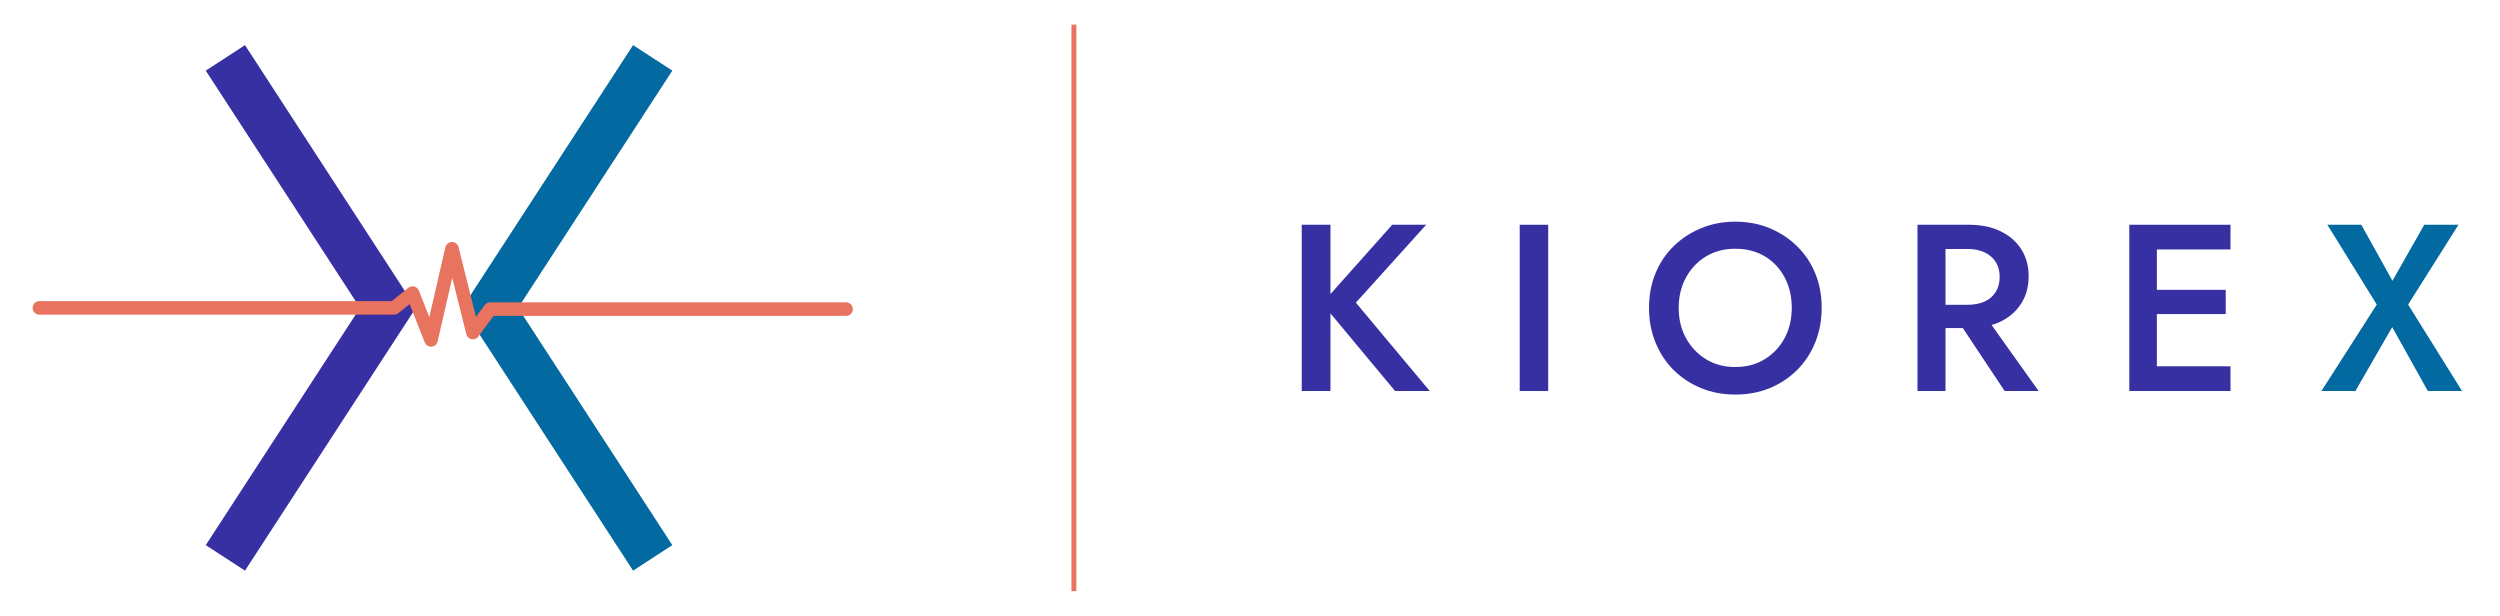
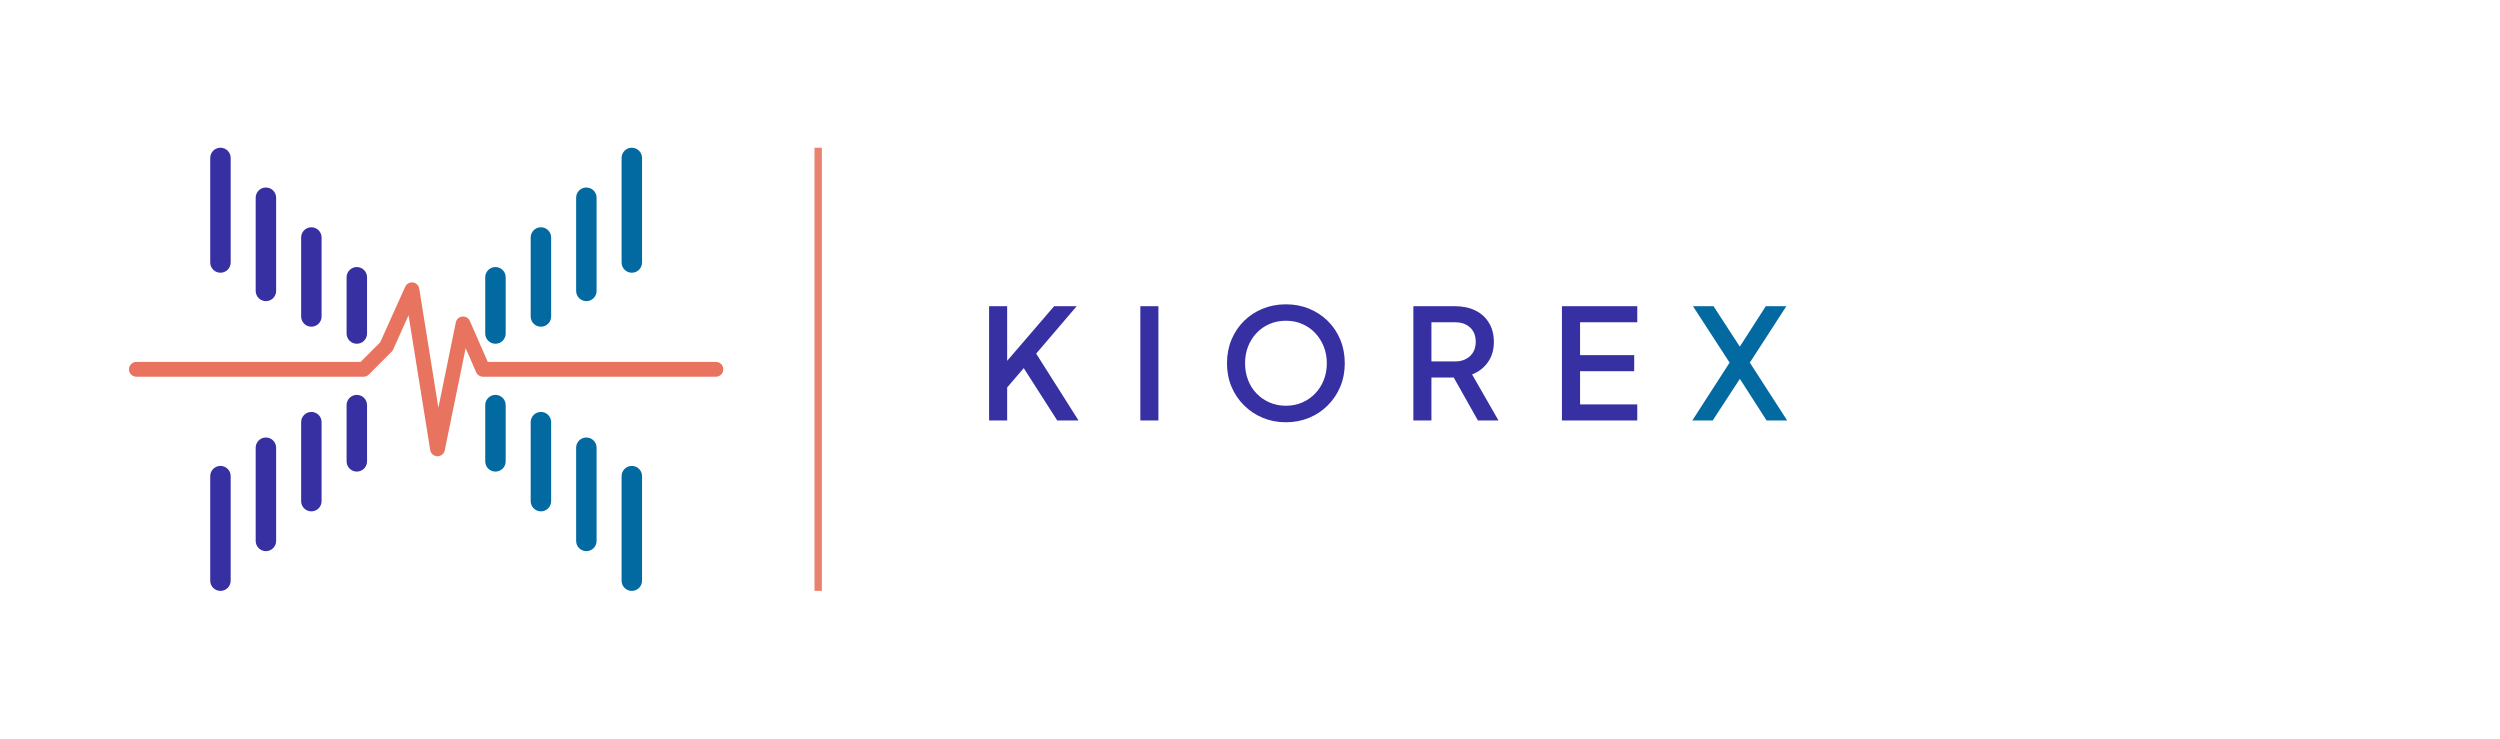
- <svg xmlns="http://www.w3.org/2000/svg" viewBox="190 190 2030 500" role="img" aria-label="Kiorex">
-   <polyline points="373,237 505,440 373,643" fill="none" stroke="#3730A3" stroke-width="38" stroke-linejoin="miter" />
-   <polyline points="720,237 588,440 720,643" fill="none" stroke="#0369A1" stroke-width="38" stroke-linejoin="miter" />
-   <path d="M222 440 H510 L525 428 L540 466 L557 392 L574 460 L588 441 H877" fill="none" stroke="#E8735E" stroke-width="11" stroke-linejoin="round" stroke-linecap="round" />
-   <line x1="1062" y1="210" x2="1062" y2="670" stroke="#E8735E" stroke-width="4" />
-   <g transform="translate(1149 129.5)">
-     <path fill="#3730A3" d="M121.34 243L98 243L98 378L121.34 378L121.34 243ZM199.06 243L171.48 243L114.59 306.84L173.79 378L201.95 378L141.97 306.26L199.06 243Z" />
-     <path fill="#3730A3" d="M298.14 243L275 243L275 378L298.14 378L298.14 243Z" />
-     <path fill="#3730A3" d="M404.11 310.50L404.11 310.50Q404.11 296.61 410.09 285.72Q416.06 274.82 426.38 268.65Q436.70 262.48 450.01 262.48L450.01 262.48Q463.70 262.48 474.02 268.65Q484.34 274.82 490.12 285.72Q495.91 296.61 495.91 310.50L495.91 310.50Q495.91 324.39 490.02 335.19Q484.14 345.99 473.83 352.25Q463.51 358.52 450.01 358.52L450.01 358.52Q436.70 358.52 426.38 352.25Q416.06 345.99 410.09 335.19Q404.11 324.39 404.11 310.50ZM380 310.50L380 310.50Q380 325.54 385.21 338.46Q390.41 351.39 399.86 360.84Q409.31 370.29 422.14 375.59Q434.96 380.89 450.01 380.89L450.01 380.89Q465.44 380.89 478.16 375.59Q490.89 370.29 500.34 360.84Q509.79 351.39 515 338.46Q520.21 325.54 520.21 310.50L520.21 310.50Q520.21 295.26 515 282.54Q509.79 269.81 500.25 260.45Q490.70 251.10 477.97 245.80Q465.24 240.49 450.01 240.49L450.01 240.49Q435.16 240.49 422.33 245.80Q409.51 251.10 399.96 260.45Q390.41 269.81 385.21 282.54Q380 295.26 380 310.50Z" />
-     <path fill="#3730A3" d="M650.46 313.59L625.96 313.59L668.78 378L696.36 378L650.46 313.59ZM620.76 243L598 243L598 378L620.76 378L620.76 243ZM611.50 243L611.50 262.67L638.69 262.67Q646.60 262.67 652.39 265.37Q658.17 268.07 661.45 273.09Q664.73 278.10 664.73 285.43L664.73 285.43Q664.73 292.56 661.45 297.68Q658.17 302.79 652.39 305.39Q646.60 307.99 638.69 307.99L638.69 307.99L611.50 307.99L611.50 326.89L639.66 326.89Q654.51 326.89 665.31 321.69Q676.11 316.48 682.18 307.03Q688.26 297.58 688.26 284.85L688.26 284.85Q688.26 272.12 682.18 262.77Q676.11 253.41 665.31 248.21Q654.51 243 639.66 243L639.66 243L611.50 243Z" />
-     <path fill="#3730A3" d="M784.08 357.94L784.08 378L852.16 378L852.16 357.94L784.08 357.94ZM784.08 243L784.08 263.06L852.16 263.06L852.16 243L784.08 243ZM784.08 295.84L784.08 315.51L848.30 315.51L848.30 295.84L784.08 295.84ZM792.37 243L770 243L770 378L792.37 378L792.37 243Z" />
-     <path fill="#0369A1" d="M1037.28 243L1009.51 243L983.66 288.51L958.40 243L930.82 243L970.94 307.80L926 378L953.58 378L983.47 326.12L1012.40 378L1040.17 378L996.39 307.80L1037.28 243Z" />
-   </g>
+ <svg xmlns="http://www.w3.org/2000/svg" viewBox="0 0 440 130" role="img" aria-label="KIOREX">
+   <rect x="37" y="26" width="3.6" height="22" rx="1.8" fill="#3730A3" />
+   <rect x="37" y="82" width="3.6" height="22" rx="1.8" fill="#3730A3" />
+   <rect x="45" y="33" width="3.6" height="20" rx="1.8" fill="#3730A3" />
+   <rect x="45" y="77" width="3.6" height="20" rx="1.8" fill="#3730A3" />
+   <rect x="53" y="40" width="3.6" height="17.5" rx="1.8" fill="#3730A3" />
+   <rect x="53" y="72.5" width="3.6" height="17.5" rx="1.8" fill="#3730A3" />
+   <rect x="61" y="47" width="3.6" height="13.5" rx="1.8" fill="#3730A3" />
+   <rect x="61" y="69.5" width="3.6" height="13.5" rx="1.8" fill="#3730A3" />
+   <polyline points="24,65 64,65 68,61 72.5,51 77,79 81.5,57 85,65 126,65" fill="none" stroke="#E8735E" stroke-width="2.6" stroke-linecap="round" stroke-linejoin="round" />
+   <rect x="85.4" y="47" width="3.6" height="13.5" rx="1.8" fill="#0369A1" />
+   <rect x="85.4" y="69.5" width="3.6" height="13.5" rx="1.8" fill="#0369A1" />
+   <rect x="93.4" y="40" width="3.6" height="17.5" rx="1.8" fill="#0369A1" />
+   <rect x="93.4" y="72.5" width="3.6" height="17.5" rx="1.8" fill="#0369A1" />
+   <rect x="101.4" y="33" width="3.6" height="20" rx="1.8" fill="#0369A1" />
+   <rect x="101.4" y="77" width="3.6" height="20" rx="1.8" fill="#0369A1" />
+   <rect x="109.4" y="26" width="3.6" height="22" rx="1.8" fill="#0369A1" />
+   <rect x="109.4" y="82" width="3.6" height="22" rx="1.8" fill="#0369A1" />
+   <line x1="144" y1="26" x2="144" y2="104" stroke="#E8735E" stroke-width="1.3" opacity="0.9" />
+   <path d="M177.26 74L174.08 74L174.08 53.89L177.26 53.89L177.26 64.79L176.43 64.47L185.53 53.89L189.50 53.89L181.45 63.31L181.61 61.04L189.82 74L186.07 74L180.18 64.79L177.26 68.19L177.26 74ZM203.88 74L200.70 74L200.70 53.89L203.88 53.89L203.88 74ZM226.31 74.32L226.31 74.32Q224.13 74.32 222.25 73.54Q220.37 72.76 218.96 71.35Q217.54 69.95 216.74 68.06Q215.95 66.17 215.95 63.93L215.95 63.93Q215.95 61.69 216.74 59.78Q217.54 57.88 218.94 56.49Q220.35 55.10 222.24 54.33Q224.13 53.56 226.31 53.56L226.31 53.56Q228.53 53.56 230.40 54.33Q232.28 55.10 233.70 56.50Q235.12 57.91 235.90 59.80Q236.68 61.69 236.68 63.93L236.68 63.93Q236.68 66.17 235.89 68.06Q235.09 69.95 233.68 71.35Q232.28 72.76 230.39 73.54Q228.50 74.32 226.31 74.32ZM226.31 71.41L226.31 71.41Q227.88 71.41 229.19 70.84Q230.50 70.27 231.47 69.26Q232.44 68.25 232.98 66.89Q233.52 65.52 233.52 63.93L233.52 63.93Q233.52 62.34 232.98 60.99Q232.44 59.64 231.47 58.61Q230.50 57.58 229.19 57.02Q227.88 56.45 226.31 56.45L226.31 56.45Q224.75 56.45 223.44 57.02Q222.13 57.58 221.16 58.61Q220.18 59.64 219.66 60.99Q219.13 62.34 219.13 63.93L219.13 63.93Q219.13 65.52 219.66 66.89Q220.18 68.25 221.16 69.26Q222.13 70.27 223.45 70.84Q224.77 71.41 226.31 71.41ZM251.93 74L248.75 74L248.75 53.89L256.06 53.89Q258.09 53.89 259.63 54.63Q261.17 55.37 262.04 56.79Q262.92 58.20 262.92 60.18L262.92 60.18Q262.92 62.26 261.88 63.74Q260.84 65.22 259.09 65.90L259.09 65.90L263.73 74L260.11 74L255.17 65.22L257.25 66.44L251.93 66.44L251.93 74ZM251.93 56.72L251.93 63.61L256.12 63.61Q257.22 63.61 258.03 63.17Q258.84 62.74 259.29 61.97Q259.73 61.20 259.73 60.15L259.73 60.15Q259.73 59.10 259.29 58.33Q258.84 57.56 258.03 57.14Q257.22 56.72 256.12 56.72L256.12 56.72L251.93 56.72ZM288.16 74L274.90 74L274.90 53.89L288.16 53.89L288.16 56.72L278.09 56.72L278.09 62.50L287.62 62.50L287.62 65.33L278.09 65.33L278.09 71.17L288.16 71.17L288.16 74Z" fill="#3730A3" />
+   <path d="M301.44 74L297.85 74L304.41 63.82L297.96 53.89L301.58 53.89L306.98 62.20L305.44 62.20L310.78 53.89L314.40 53.89L307.97 63.82L314.54 74L310.92 74L305.44 65.47L306.98 65.50L301.44 74Z" fill="#0369A1" />
</svg>
